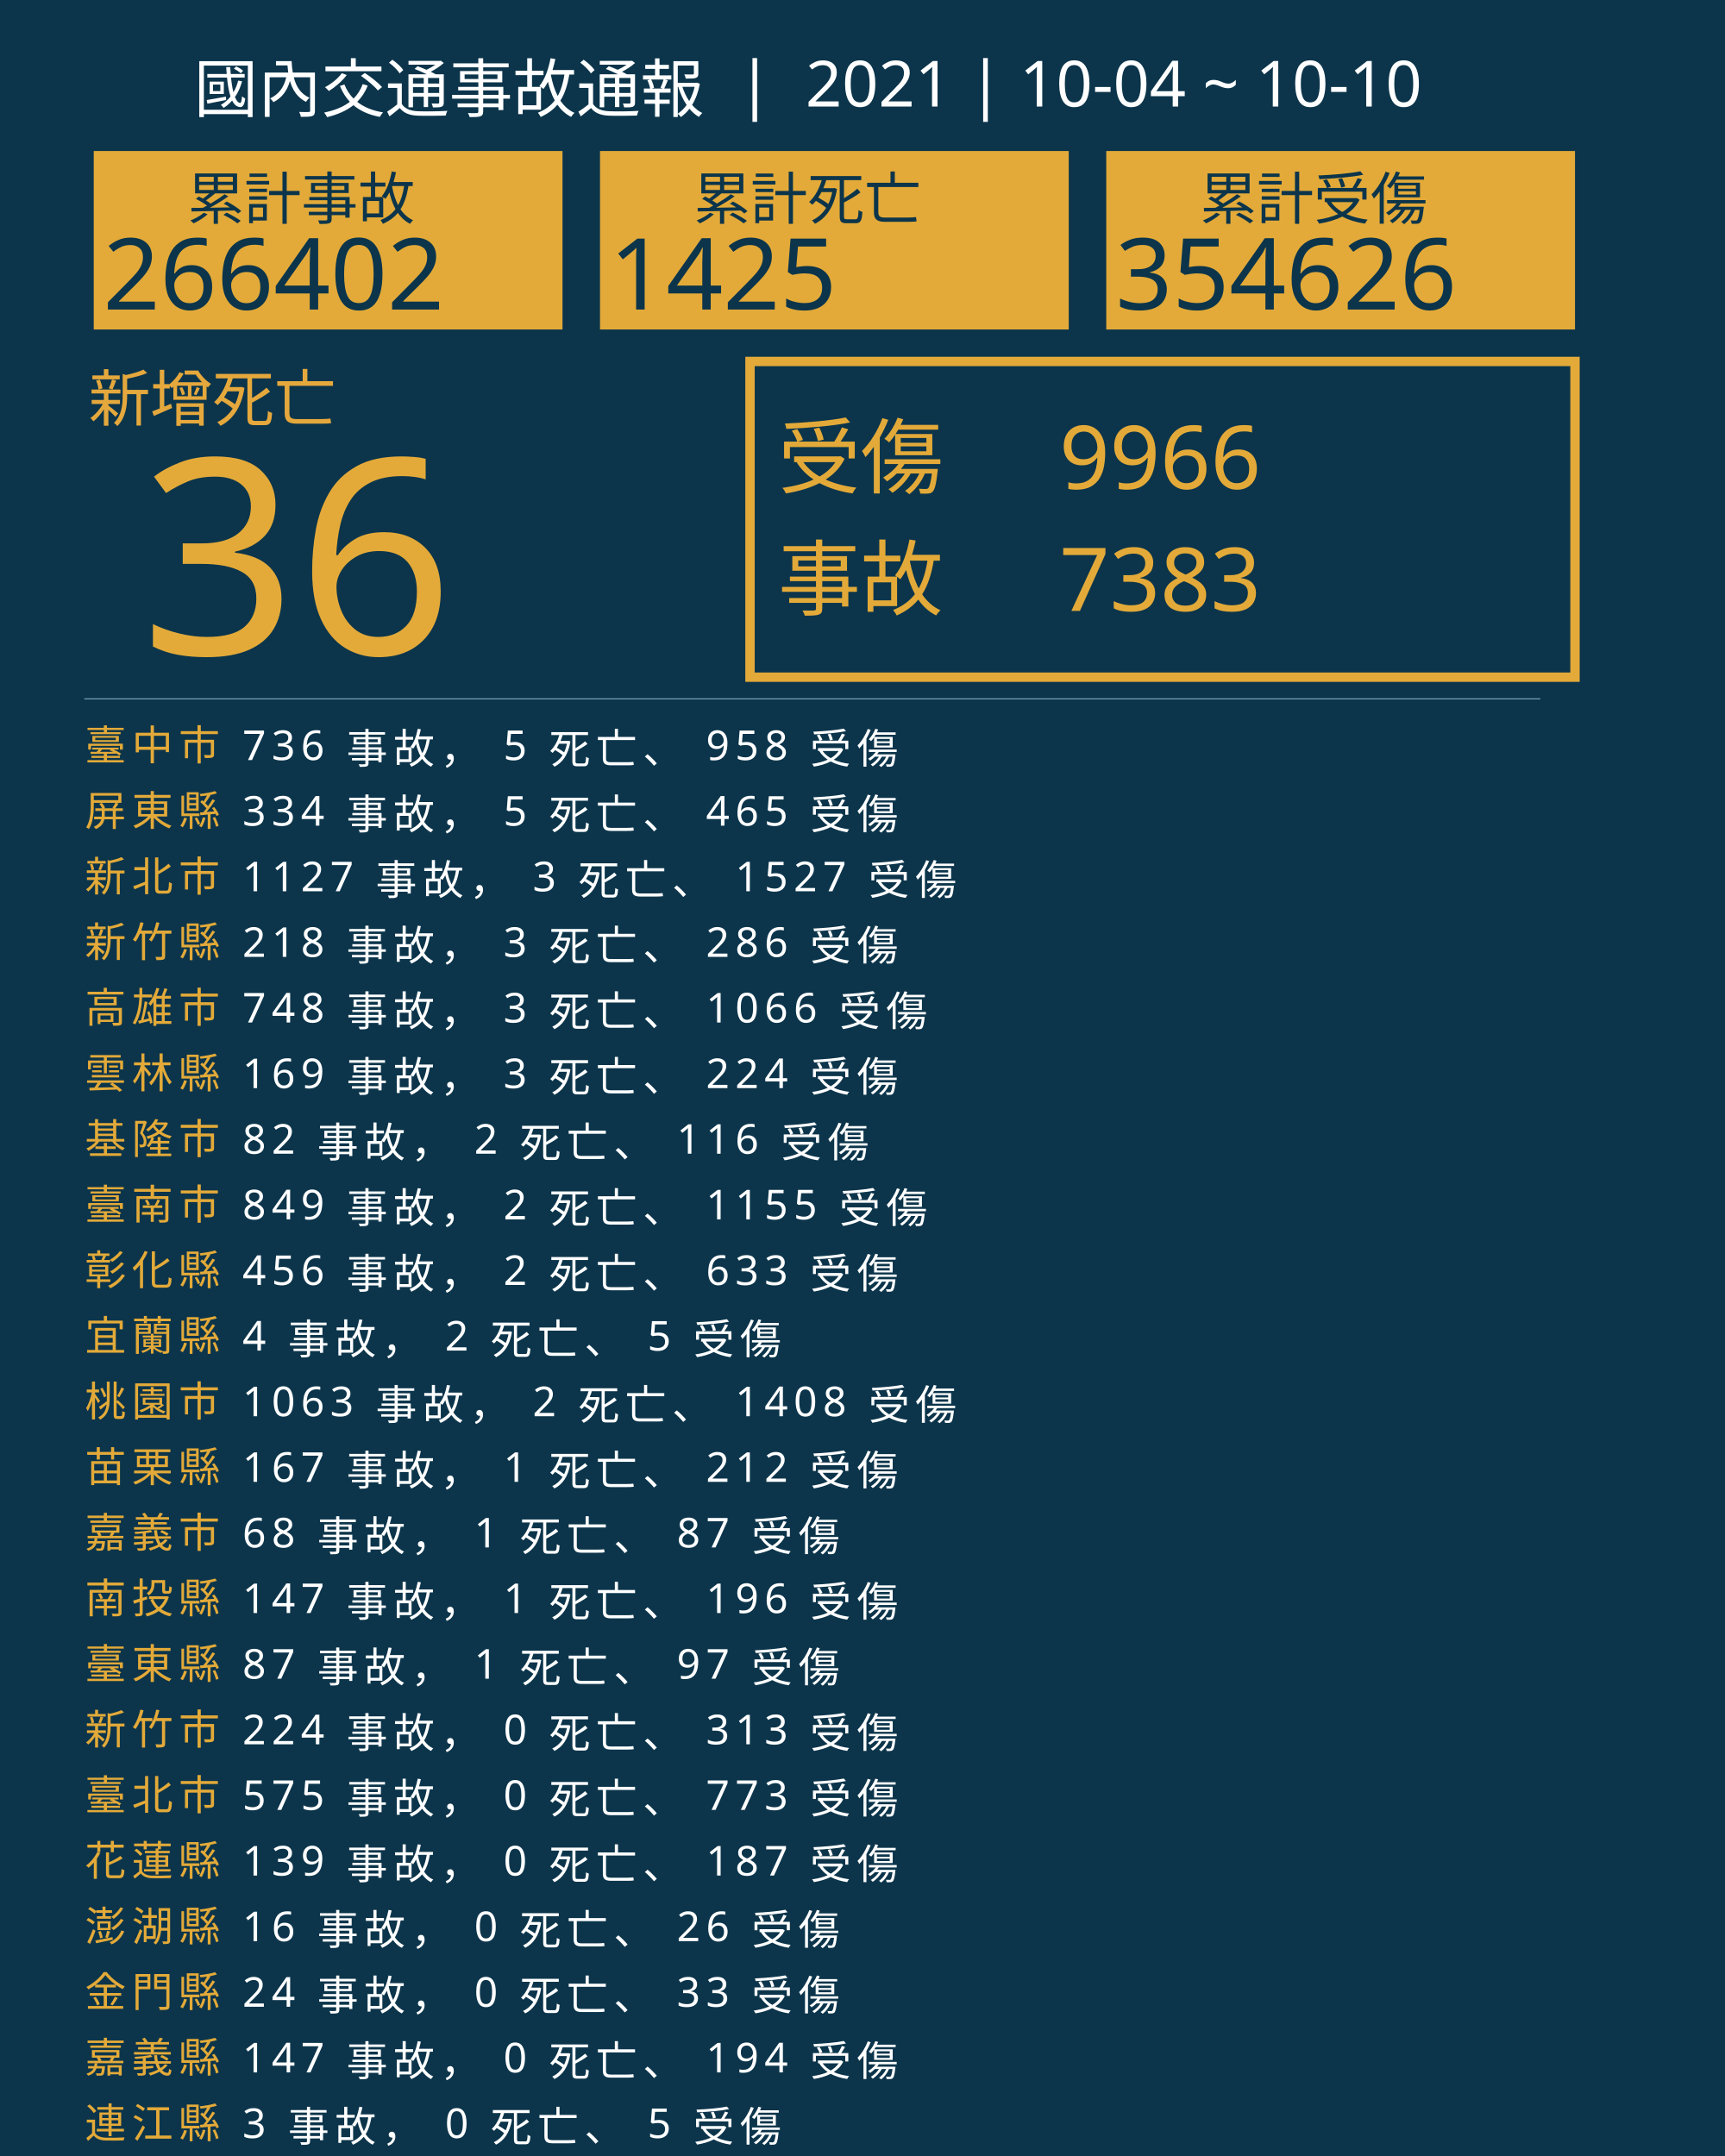
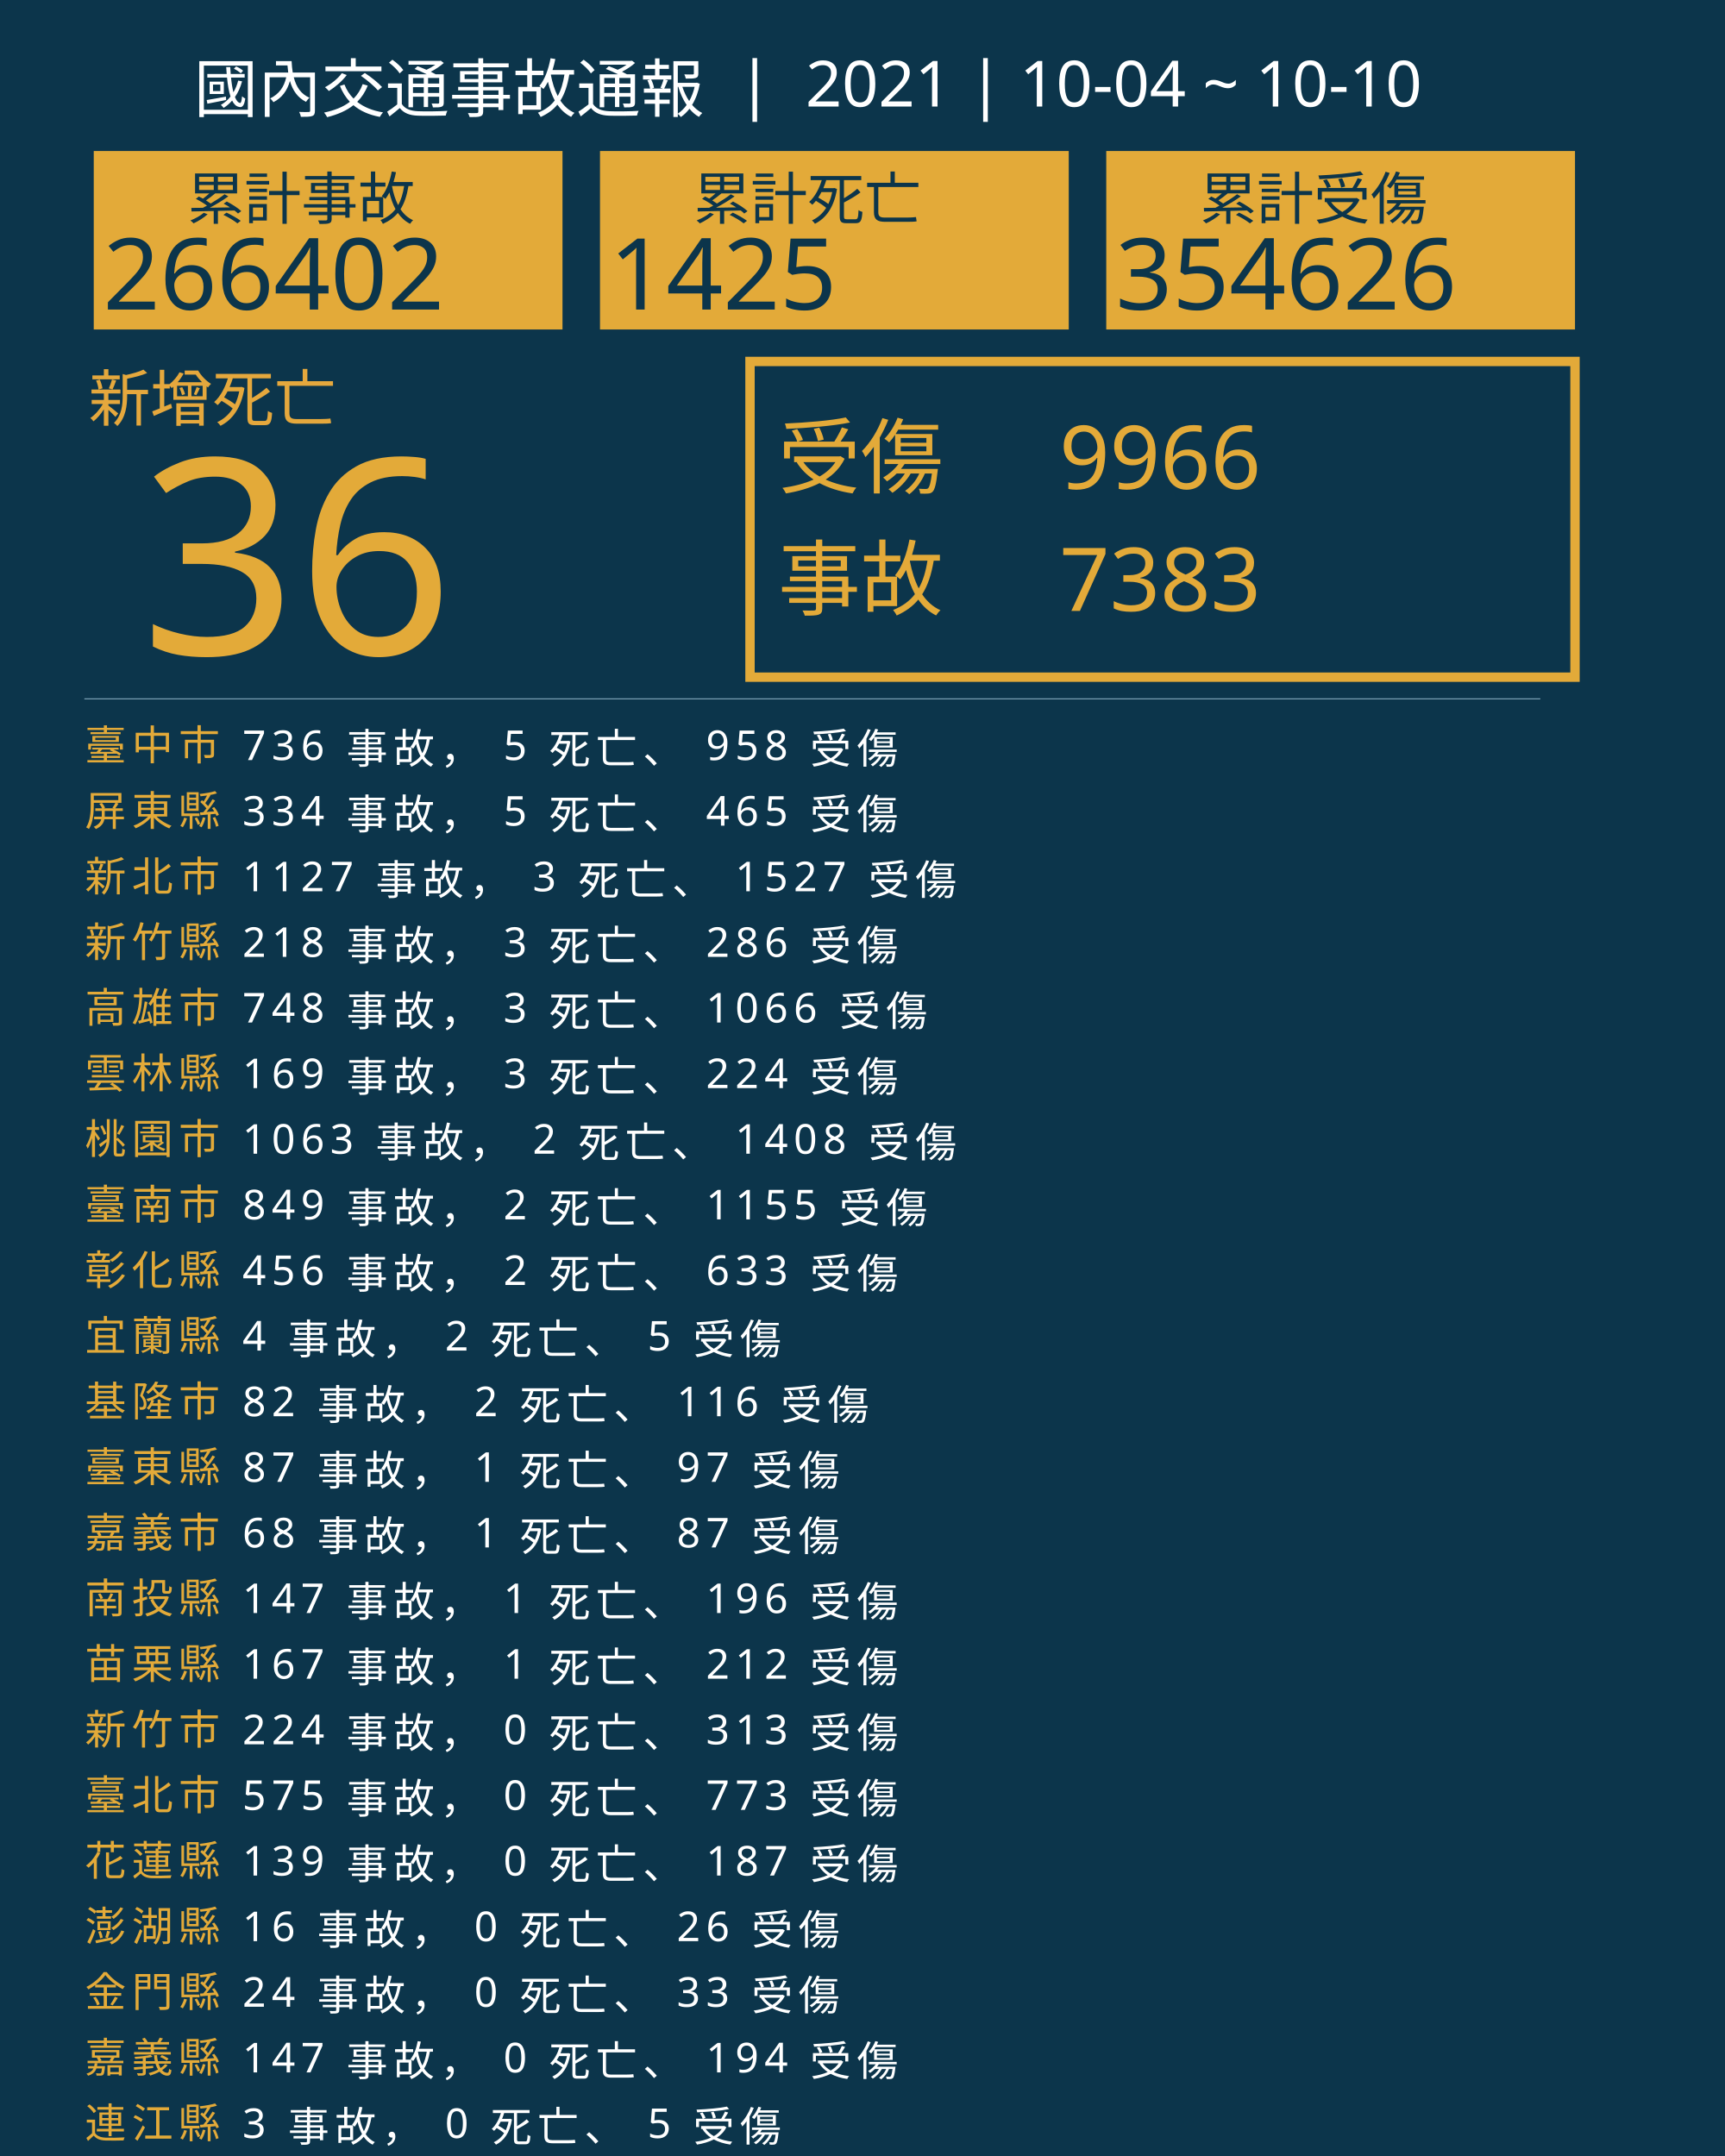
<svg xmlns="http://www.w3.org/2000/svg" version="1.1" id="圖層_1" x="0px" y="0px" viewBox="0 0 1840 2300" style="enable-background:new 0 0 1840 2300;" xml:space="preserve">
  <style type="text/css">
	.st0{fill:#0C354B;}
	.st1{fill:#E5A83D;}
	.st2{font-family:'NotoSansCJKtc-Bold-B5pc-H';}
	.st3{font-size:66px;}
	.st4{fill:#E3AA39;}
	.st5{font-family:'Arial-BoldMT';}
	.st6{font-size:291.776px;}
	.st7{fill:none;stroke:#E3AA39;stroke-miterlimit:10;stroke-width:10;}
	.st8{font-family:'NotoSansCJKtc-Light-B5pc-H';}
	.st9{font-size:88px;}
	.st10{font-family:'NotoSansCJKtc-Medium-B5pc-H';}
	.st11{font-size:94px;}
	.st12{fill:none;stroke:#8AAFC1;stroke-miterlimit:10;}
	.st13{font-size:60.649px;}
	.st14{font-size:106px;}
	.st15{fill:none;}
	.st16{font-size:44px;}
	.st17{letter-spacing:6;}
	.st18{fill:#FFFFFF;}
	.st19{letter-spacing:1;}
	.st20{font-size:68px;}
</style>
  <rect class="st0" width="1840" height="2300" />
  <text transform="matrix(1 0 0 1 94.5001 449.017)" class="st1 st2 st3">新增死亡</text>
  <g>
    <text transform="matrix(1 0 0 1 150 698.1412)" class="st4 st5 st6">36</text>
  </g>
  <g>
    <rect x="800" y="385.6" class="st7" width="880" height="336.8" />
    <g>
      <text transform="matrix(1 0 0 1 830 519.593)" class="st4 st8 st9">受傷</text>
      <text transform="matrix(1 0 0 1 1130 521.5084)" class="st4 st10 st11">9966</text>
      <text transform="matrix(1 0 0 1 1130 651.7274)" class="st4 st10 st11">7383</text>
      <text transform="matrix(1 0 0 1 830 649.4965)" class="st4 st8 st9">事故</text>
    </g>
  </g>
  <line class="st12" x1="90" y1="745.5" x2="1643" y2="745.5" />
  <g>
    <g>
      <rect x="100" y="161.1" class="st4" width="500" height="190.4" />
      <g>
        <text transform="matrix(1 0 0 1 200 233.9079)" class="st0 st10 st13">累計事故</text>
        <g>
          <text transform="matrix(1 0 0 1 110 330.2121)" class="st0 st5 st14">266402</text>
        </g>
      </g>
    </g>
    <g>
      <rect x="640" y="161.1" class="st4" width="500" height="190.4" />
      <g>
        <text transform="matrix(1 0 0 1 740 233.908)" class="st0 st10 st13">累計死亡</text>
        <g>
          <text transform="matrix(1 0 0 1 650 330.2122)" class="st0 st5 st14">1425</text>
        </g>
      </g>
    </g>
    <g>
      <rect x="1180" y="161.1" class="st4" width="500" height="190.4" />
      <g>
        <text transform="matrix(1 0 0 1 1280 233.908)" class="st0 st10 st13">累計受傷</text>
        <g>
          <text transform="matrix(1 0 0 1 1190 330.2122)" class="st0 st5 st14">354626</text>
        </g>
      </g>
    </g>
  </g>
  <rect x="90.6" y="772.1" class="st15" width="1141.8" height="314.8" />
  <text transform="matrix(1 0 0 1 90.5591 810.7965)">
    <tspan x="0" y="0" class="st4 st10 st16 st17">臺中市</tspan>
    <tspan x="150.6" y="0" class="st18 st10 st16 st17"> 736 事故， 5 死亡、 958 受傷</tspan>
    <tspan x="0" y="70" class="st4 st10 st16 st17">屏東縣</tspan>
    <tspan x="150.6" y="70" class="st18 st10 st16 st17"> 334 事故， 5 死亡、 465 受傷</tspan>
    <tspan x="0" y="140" class="st4 st10 st16 st17">新北市</tspan>
    <tspan x="150.6" y="140" class="st18 st10 st16 st17"> 1127 事故， 3 死亡、 1527 受傷</tspan>
    <tspan x="0" y="210" class="st4 st10 st16 st17">新竹縣</tspan>
    <tspan x="150.6" y="210" class="st18 st10 st16 st17"> 218 事故， 3 死亡、 286 受傷</tspan>
    <tspan x="0" y="280" class="st4 st10 st16 st17">高雄市</tspan>
    <tspan x="150.6" y="280" class="st18 st10 st16 st17"> 748 事故， 3 死亡、 1066 受傷</tspan>
    <tspan x="0" y="350" class="st4 st10 st16 st17">雲林縣</tspan>
    <tspan x="150.6" y="350" class="st18 st10 st16 st17"> 169 事故， 3 死亡、 224 受傷</tspan>
-     <tspan x="0" y="420" class="st4 st10 st16 st17">基隆市</tspan>
-     <tspan x="150.6" y="420" class="st18 st10 st16 st17"> 82 事故， 2 死亡、 116 受傷</tspan>
+     <tspan x="0" y="420" class="st4 st10 st16 st17">桃園市</tspan>
+     <tspan x="150.6" y="420" class="st18 st10 st16 st17"> 1063 事故， 2 死亡、 1408 受傷</tspan>
    <tspan x="0" y="490" class="st4 st10 st16 st17">臺南市</tspan>
    <tspan x="150.6" y="490" class="st18 st10 st16 st17"> 849 事故， 2 死亡、 1155 受傷</tspan>
    <tspan x="0" y="560" class="st4 st10 st16 st17">彰化縣</tspan>
    <tspan x="150.6" y="560" class="st18 st10 st16 st17"> 456 事故， 2 死亡、 633 受傷</tspan>
    <tspan x="0" y="630" class="st4 st10 st16 st17">宜蘭縣</tspan>
    <tspan x="150.6" y="630" class="st18 st10 st16 st17"> 4 事故， 2 死亡、 5 受傷</tspan>
-     <tspan x="0" y="700" class="st4 st10 st16 st17">桃園市</tspan>
-     <tspan x="150.6" y="700" class="st18 st10 st16 st17"> 1063 事故， 2 死亡、 1408 受傷</tspan>
-     <tspan x="0" y="770" class="st4 st10 st16 st17">苗栗縣</tspan>
-     <tspan x="150.6" y="770" class="st18 st10 st16 st17"> 167 事故， 1 死亡、 212 受傷</tspan>
+     <tspan x="0" y="700" class="st4 st10 st16 st17">基隆市</tspan>
+     <tspan x="150.6" y="700" class="st18 st10 st16 st17"> 82 事故， 2 死亡、 116 受傷</tspan>
+     <tspan x="0" y="770" class="st4 st10 st16 st17">臺東縣</tspan>
+     <tspan x="150.6" y="770" class="st18 st10 st16 st17"> 87 事故， 1 死亡、 97 受傷</tspan>
    <tspan x="0" y="840" class="st4 st10 st16 st17">嘉義市</tspan>
    <tspan x="150.6" y="840" class="st18 st10 st16 st17"> 68 事故， 1 死亡、 87 受傷</tspan>
    <tspan x="0" y="910" class="st4 st10 st16 st17">南投縣</tspan>
    <tspan x="150.6" y="910" class="st18 st10 st16 st17"> 147 事故， 1 死亡、 196 受傷</tspan>
-     <tspan x="0" y="980" class="st4 st10 st16 st17">臺東縣</tspan>
-     <tspan x="150.6" y="980" class="st18 st10 st16 st17"> 87 事故， 1 死亡、 97 受傷</tspan>
+     <tspan x="0" y="980" class="st4 st10 st16 st17">苗栗縣</tspan>
+     <tspan x="150.6" y="980" class="st18 st10 st16 st17"> 167 事故， 1 死亡、 212 受傷</tspan>
    <tspan x="0" y="1050" class="st4 st10 st16 st17">新竹市</tspan>
    <tspan x="150.6" y="1050" class="st18 st10 st16 st17"> 224 事故， 0 死亡、 313 受傷</tspan>
    <tspan x="0" y="1120" class="st4 st10 st16 st17">臺北市</tspan>
    <tspan x="150.6" y="1120" class="st18 st10 st16 st17"> 575 事故， 0 死亡、 773 受傷</tspan>
    <tspan x="0" y="1190" class="st4 st10 st16 st17">花蓮縣</tspan>
    <tspan x="150.6" y="1190" class="st18 st10 st16 st17"> 139 事故， 0 死亡、 187 受傷</tspan>
    <tspan x="0" y="1260" class="st4 st10 st16 st17">澎湖縣</tspan>
    <tspan x="150.6" y="1260" class="st18 st10 st16 st17"> 16 事故， 0 死亡、 26 受傷</tspan>
    <tspan x="0" y="1330" class="st4 st10 st16 st17">金門縣</tspan>
    <tspan x="150.6" y="1330" class="st18 st10 st16 st17"> 24 事故， 0 死亡、 33 受傷</tspan>
    <tspan x="0" y="1400" class="st4 st10 st16 st17">嘉義縣</tspan>
    <tspan x="150.6" y="1400" class="st18 st10 st16 st17"> 147 事故， 0 死亡、 194 受傷</tspan>
    <tspan x="0" y="1470" class="st4 st10 st16 st17">連江縣</tspan>
    <tspan x="150.6" y="1470" class="st18 st10 st16 st17"> 3 事故， 0 死亡、 5 受傷</tspan>
  </text>
  <text transform="matrix(1 0 0 1 207 119.2712)" class="st18 st8 st20">國內交通事故通報  |  2021 | 10-04 ~ 10-10</text>
</svg>
